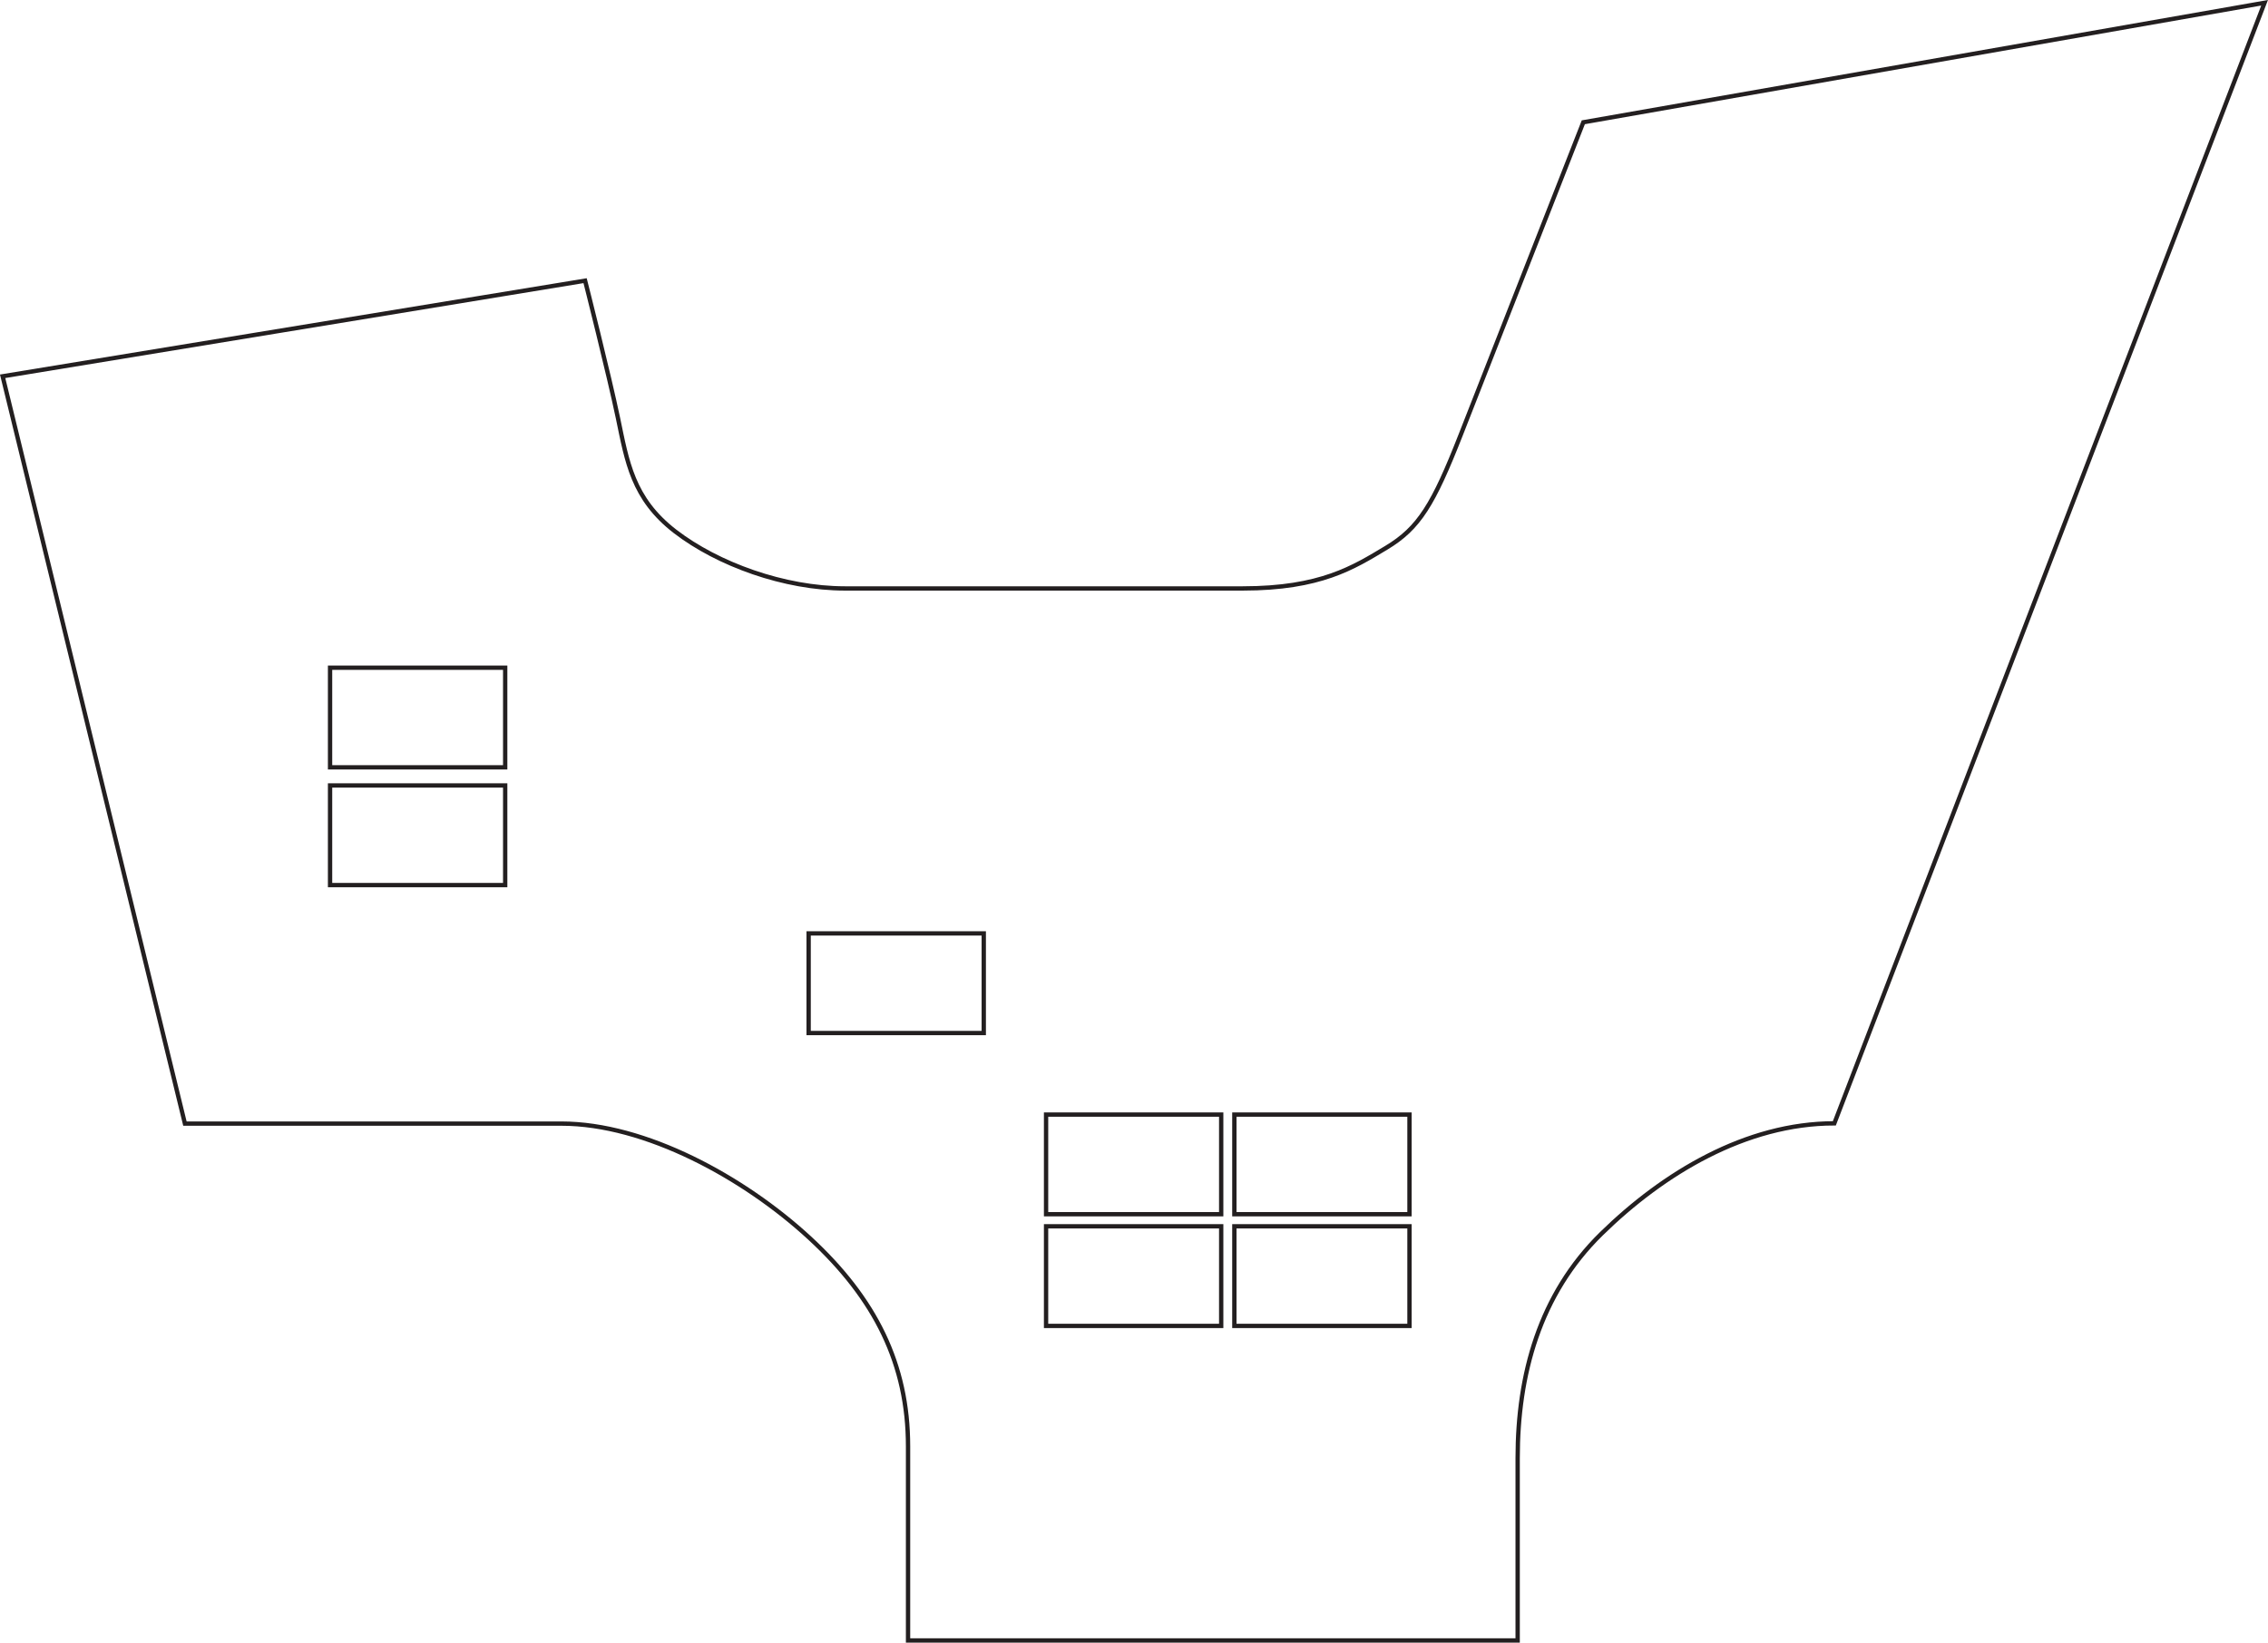
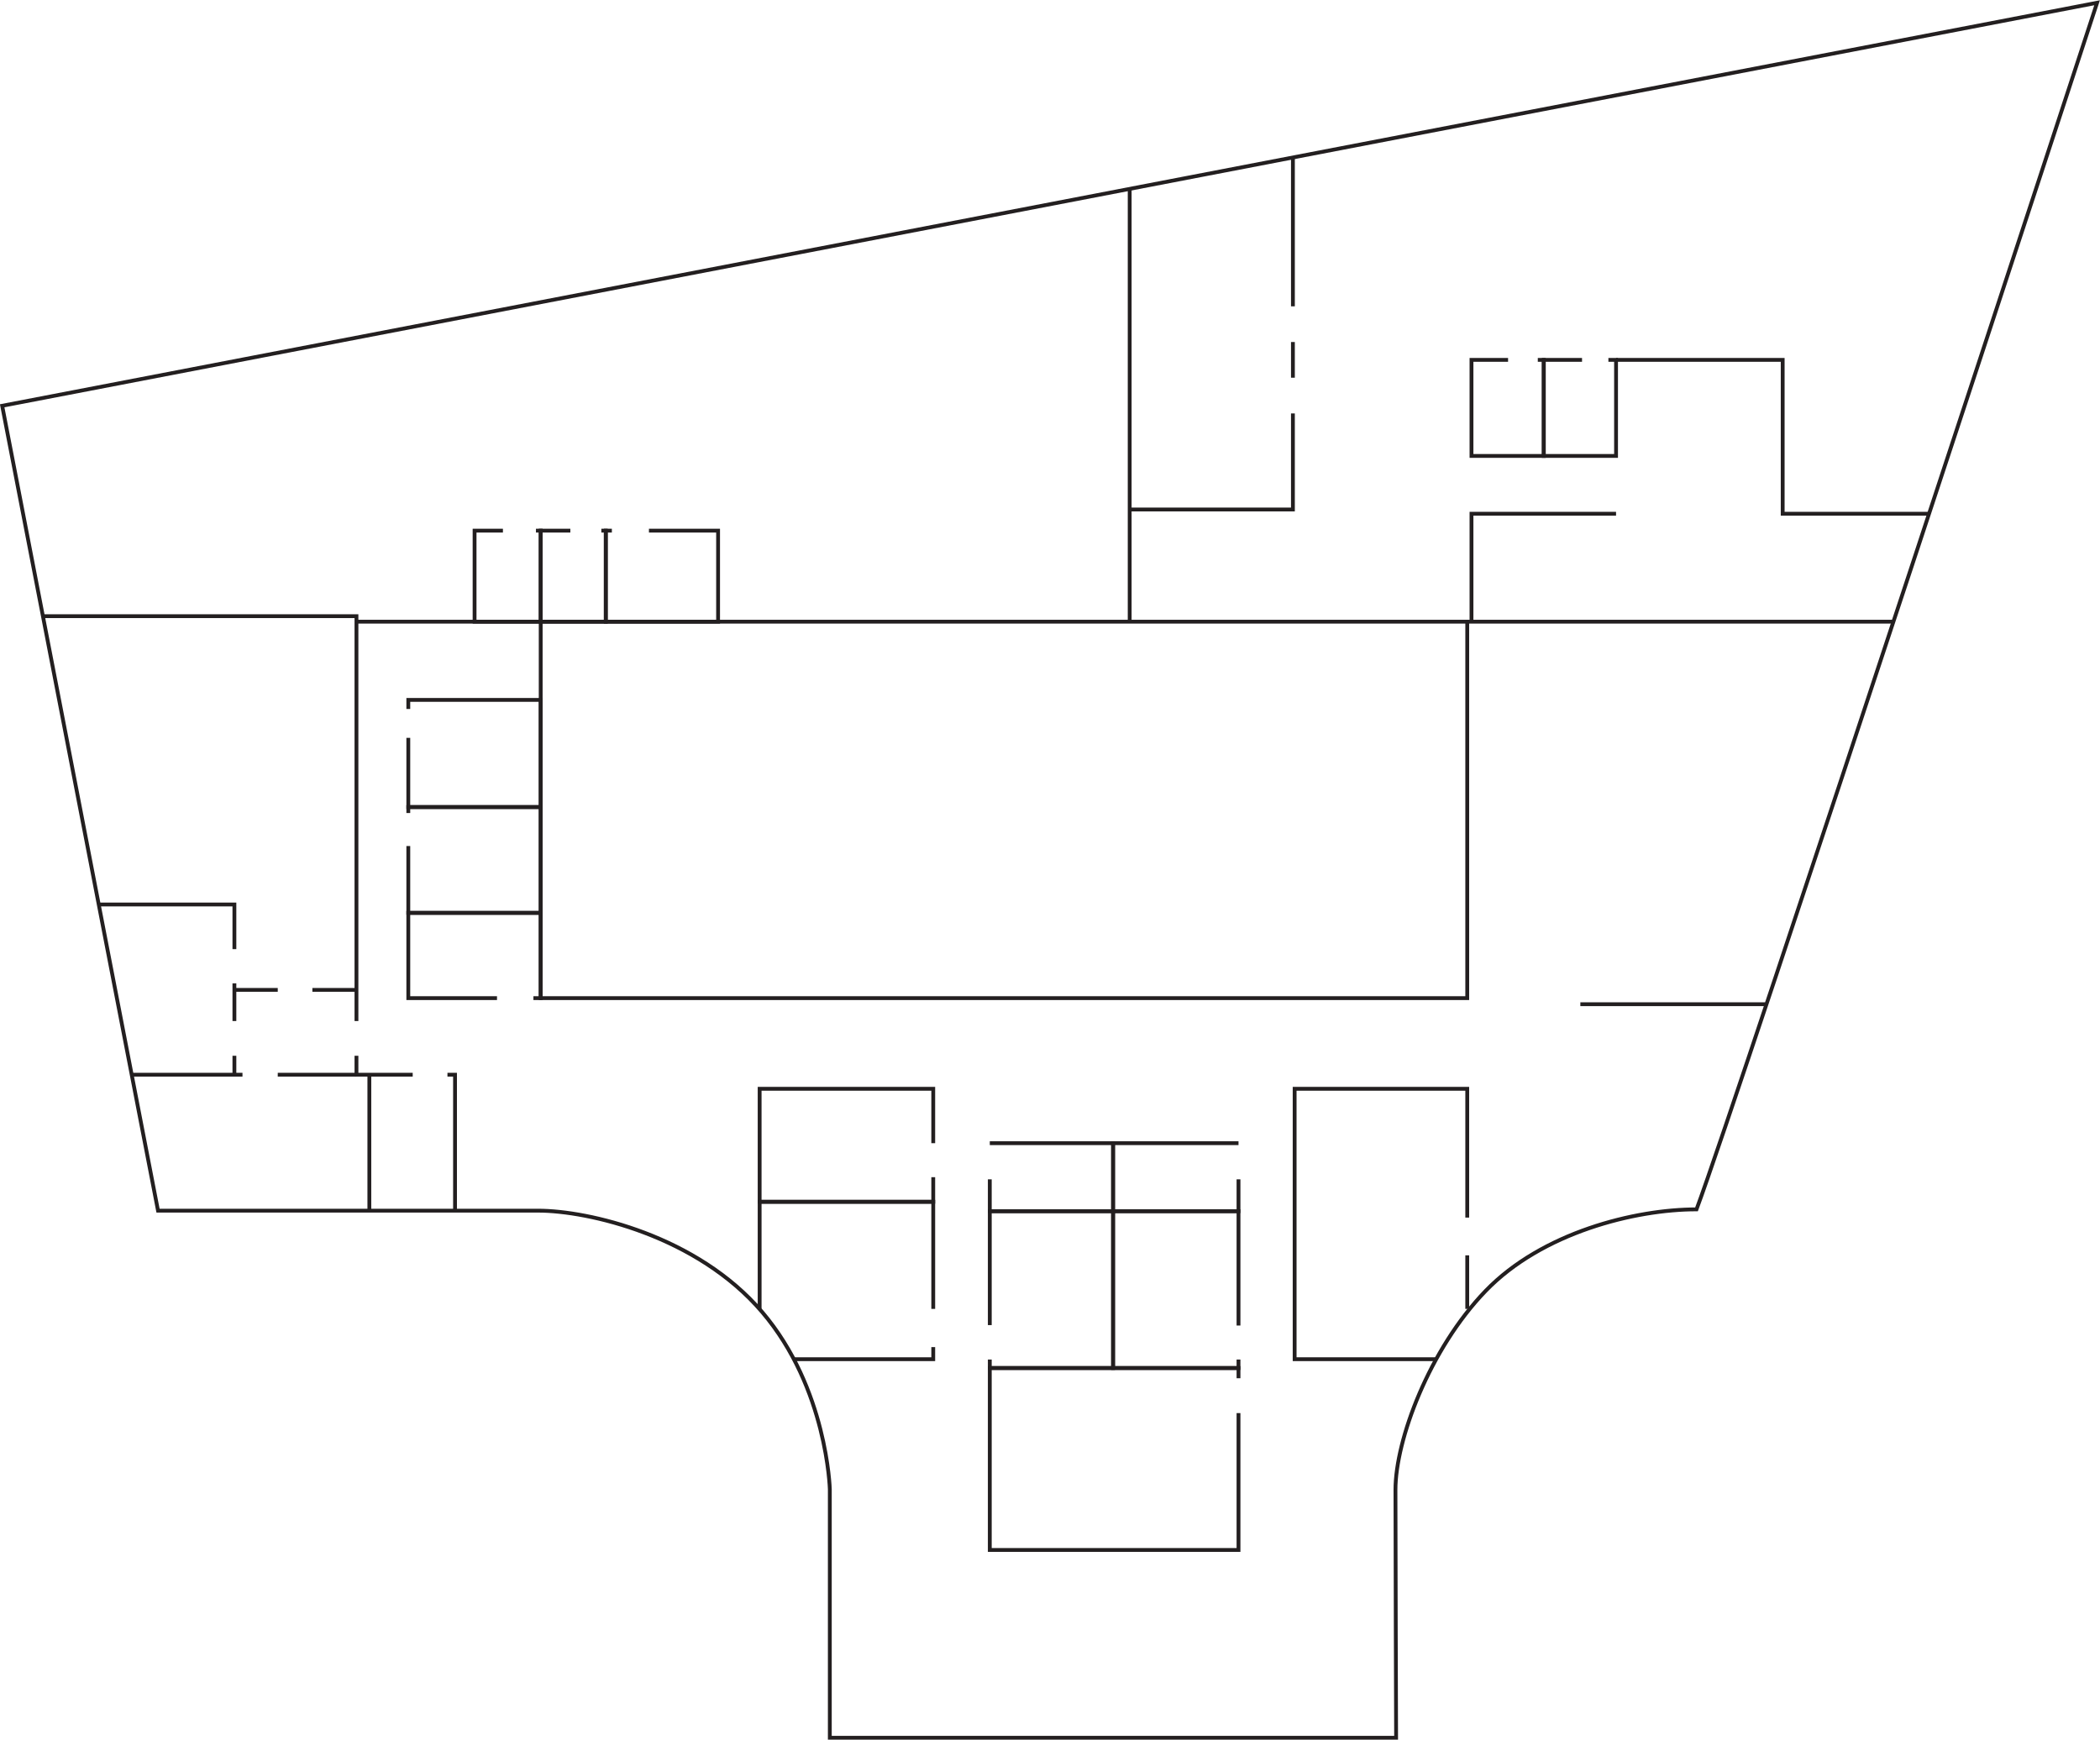
- <svg xmlns="http://www.w3.org/2000/svg" id="Layer_1" data-name="Layer 1" viewBox="0 0 525.66 380.67">
+ <svg xmlns="http://www.w3.org/2000/svg" id="Layer_2" data-name="Layer 2" viewBox="0 0 548.83 454.72">
  <defs>
    <style>
      .cls-1 {
        fill: none;
        stroke: #231f20;
        stroke-miterlimit: 10;
      }
    </style>
  </defs>
-   <path id="building" class="cls-1" d="M157.29,187.92l135-22.16s5.53,21.83,7.62,31.86,3.36,18.64,13.24,26.25,25.3,13.22,39.39,13.22H444.7c18.06,0,25.67-4.86,33.27-9.42s10.91-10,17.29-26.25l28.39-72.37,157.9-27.7L581.83,361.06c-20.48,0-39.64,11.53-54,25.6s-19.4,32.67-19.4,52v42.25H367.14v-45c0-19-7.57-34.22-22.83-48.29s-38.08-26.5-57.51-26.5H199.54Z" transform="translate(-156.68 -100.71)" />
-   <rect id="room6" class="cls-1" x="76.5" y="154.75" width="40.59" height="23.09" />
-   <rect id="room5" class="cls-1" x="76.5" y="182.04" width="40.59" height="23.09" />
-   <rect id="room4" class="cls-1" x="187.42" y="216.33" width="40.59" height="23.09" />
-   <rect id="room3" class="cls-1" x="242.45" y="258.32" width="40.59" height="23.09" />
-   <rect id="room2" class="cls-1" x="242.45" y="284.21" width="40.59" height="23.09" />
-   <rect id="room1" class="cls-1" x="286.09" y="258.32" width="40.59" height="23.09" />
-   <rect id="alaska" class="cls-1" x="286.09" y="284.21" width="40.59" height="23.09" />
+   <path class="cls-1" d="M102,187l40.73,210.41h99.31c13.18,0,41.6,6.58,58.58,26.51s17.68,46.28,17.68,46.28v65h148s-.17-51.82-.17-64.82,8.84-36.74,23.57-52,39-21.31,55.11-21.31c10.4-27.73,104.69-315.43,104.69-315.43Z" transform="translate(-101.43 -80.92)" />
+   <polyline class="cls-1" points="116.94 280.95 118.92 280.95 118.92 316.43" />
+   <polyline class="cls-1" points="107.86 280.95 93.16 280.95 93.16 276" />
+   <polyline class="cls-1" points="93.16 266.92 93.16 161.08 11.24 161.08" />
+   <line class="cls-1" x1="96.53" y1="280.95" x2="96.53" y2="316.43" />
+   <line class="cls-1" x1="93.16" y1="280.95" x2="72.59" y2="280.95" />
+   <line class="cls-1" x1="63.37" y1="280.95" x2="34.45" y2="280.95" />
+   <line class="cls-1" x1="61.26" y1="280.95" x2="61.26" y2="276" />
+   <line class="cls-1" x1="61.26" y1="266.92" x2="61.26" y2="257.08" />
+   <line class="cls-1" x1="93.16" y1="258.78" x2="81.64" y2="258.78" />
+   <line class="cls-1" x1="72.59" y1="258.78" x2="61.26" y2="258.78" />
+   <polyline class="cls-1" points="61.26 248.12 61.26 236.45 25.83 236.45" />
+   <polyline class="cls-1" points="198.53 342.17 198.53 314.17 243.9 314.17 243.9 342.17" />
+   <polyline class="cls-1" points="243.9 352.16 243.9 355.32 207.51 355.32" />
+   <polyline class="cls-1" points="383.46 318.3 383.46 284.63 338.35 284.63 338.35 355.32 375.33 355.32" />
+   <line class="cls-1" x1="383.46" y1="328.17" x2="383.46" y2="342.17" />
+   <line class="cls-1" x1="413.02" y1="262.52" x2="461.38" y2="262.52" />
+   <polyline class="cls-1" points="383.46 162.52 141.31 162.52 141.31 260.93 383.46 260.93 383.46 162.52 494.84 162.52" />
+   <line class="cls-1" x1="141.31" y1="162.52" x2="93.16" y2="162.52" />
+   <line class="cls-1" x1="295.24" y1="162.52" x2="295.24" y2="49.32" />
+   <polyline class="cls-1" points="337.9 108.08 337.9 133.19 295.24 133.19" />
+   <line class="cls-1" x1="337.9" y1="98.74" x2="337.9" y2="89.41" />
+   <line class="cls-1" x1="337.9" y1="80.08" x2="337.9" y2="41.1" />
+   <polyline class="cls-1" points="422.35 134.3 384.57 134.3 384.57 162.52" />
+   <g>
+     <polyline id="Room14" class="cls-1" points="129.89 260.93 106.71 260.93 106.71 238.64 141.31 238.64 141.31 260.93 139.41 260.93" />
+     <polyline id="Room13" class="cls-1" points="106.71 221.17 106.71 238.64 141.31 238.64 141.31 210.98 106.71 210.98 106.71 212.54" />
+     <polyline id="Room12" class="cls-1" points="258.68 298.85 290.9 298.85 290.9 316.63 258.68 316.63 258.68 308.3" />
+     <polyline id="Room11" class="cls-1" points="323.68 298.85 290.9 298.85 290.9 316.63 323.68 316.63 323.68 308.3" />
+     <polyline id="Room10" class="cls-1" points="323.68 346.52 323.68 316.63 290.9 316.63 290.9 357.63 323.68 357.63 323.68 355.41" />
+     <polyline id="Room9" class="cls-1" points="258.68 355.41 258.68 357.63 290.9 357.63 290.9 316.63 258.68 316.63 258.68 346.41" />
+     <polyline id="Room8" class="cls-1" points="323.68 360.3 323.68 357.63 258.68 357.63 258.68 405.19 323.68 405.19 323.68 369.41" />
+     <polyline id="Room7" class="cls-1" points="243.9 298.85 243.9 284.63 198.53 284.63 198.53 314.17 243.9 314.17 243.9 307.74" />
+     <polyline id="Room6" class="cls-1" points="106.71 185.34 106.71 182.97 141.31 182.97 141.31 210.98 106.71 210.98 106.71 192.89" />
+     <polyline id="Room5" class="cls-1" points="169.6 138.72 187.67 138.72 187.67 162.52 158.32 162.52 158.32 138.72 159.91 138.72" />
+     <polyline id="Room4" class="cls-1" points="149.06 138.72 141.31 138.72 141.31 162.52 158.32 162.52 158.32 138.72 157.16 138.72" />
+     <polyline id="Room3" class="cls-1" points="131.44 138.72 124.03 138.72 124.03 162.52 141.31 162.52 141.31 138.72 140.07 138.72" />
+     <polyline id="Room2" class="cls-1" points="394.13 94.08 384.57 94.08 384.57 119.19 403.46 119.19 403.46 94.08 401.9 94.08" />
+     <polyline id="Room1" class="cls-1" points="413.46 94.08 403.46 94.08 403.46 119.19 422.35 119.19 422.35 94.08 420.35 94.08" />
+   </g>
+   <polyline class="cls-1" points="422.35 94.08 465.9 94.08 465.9 134.3 504.15 134.3" />
</svg>
